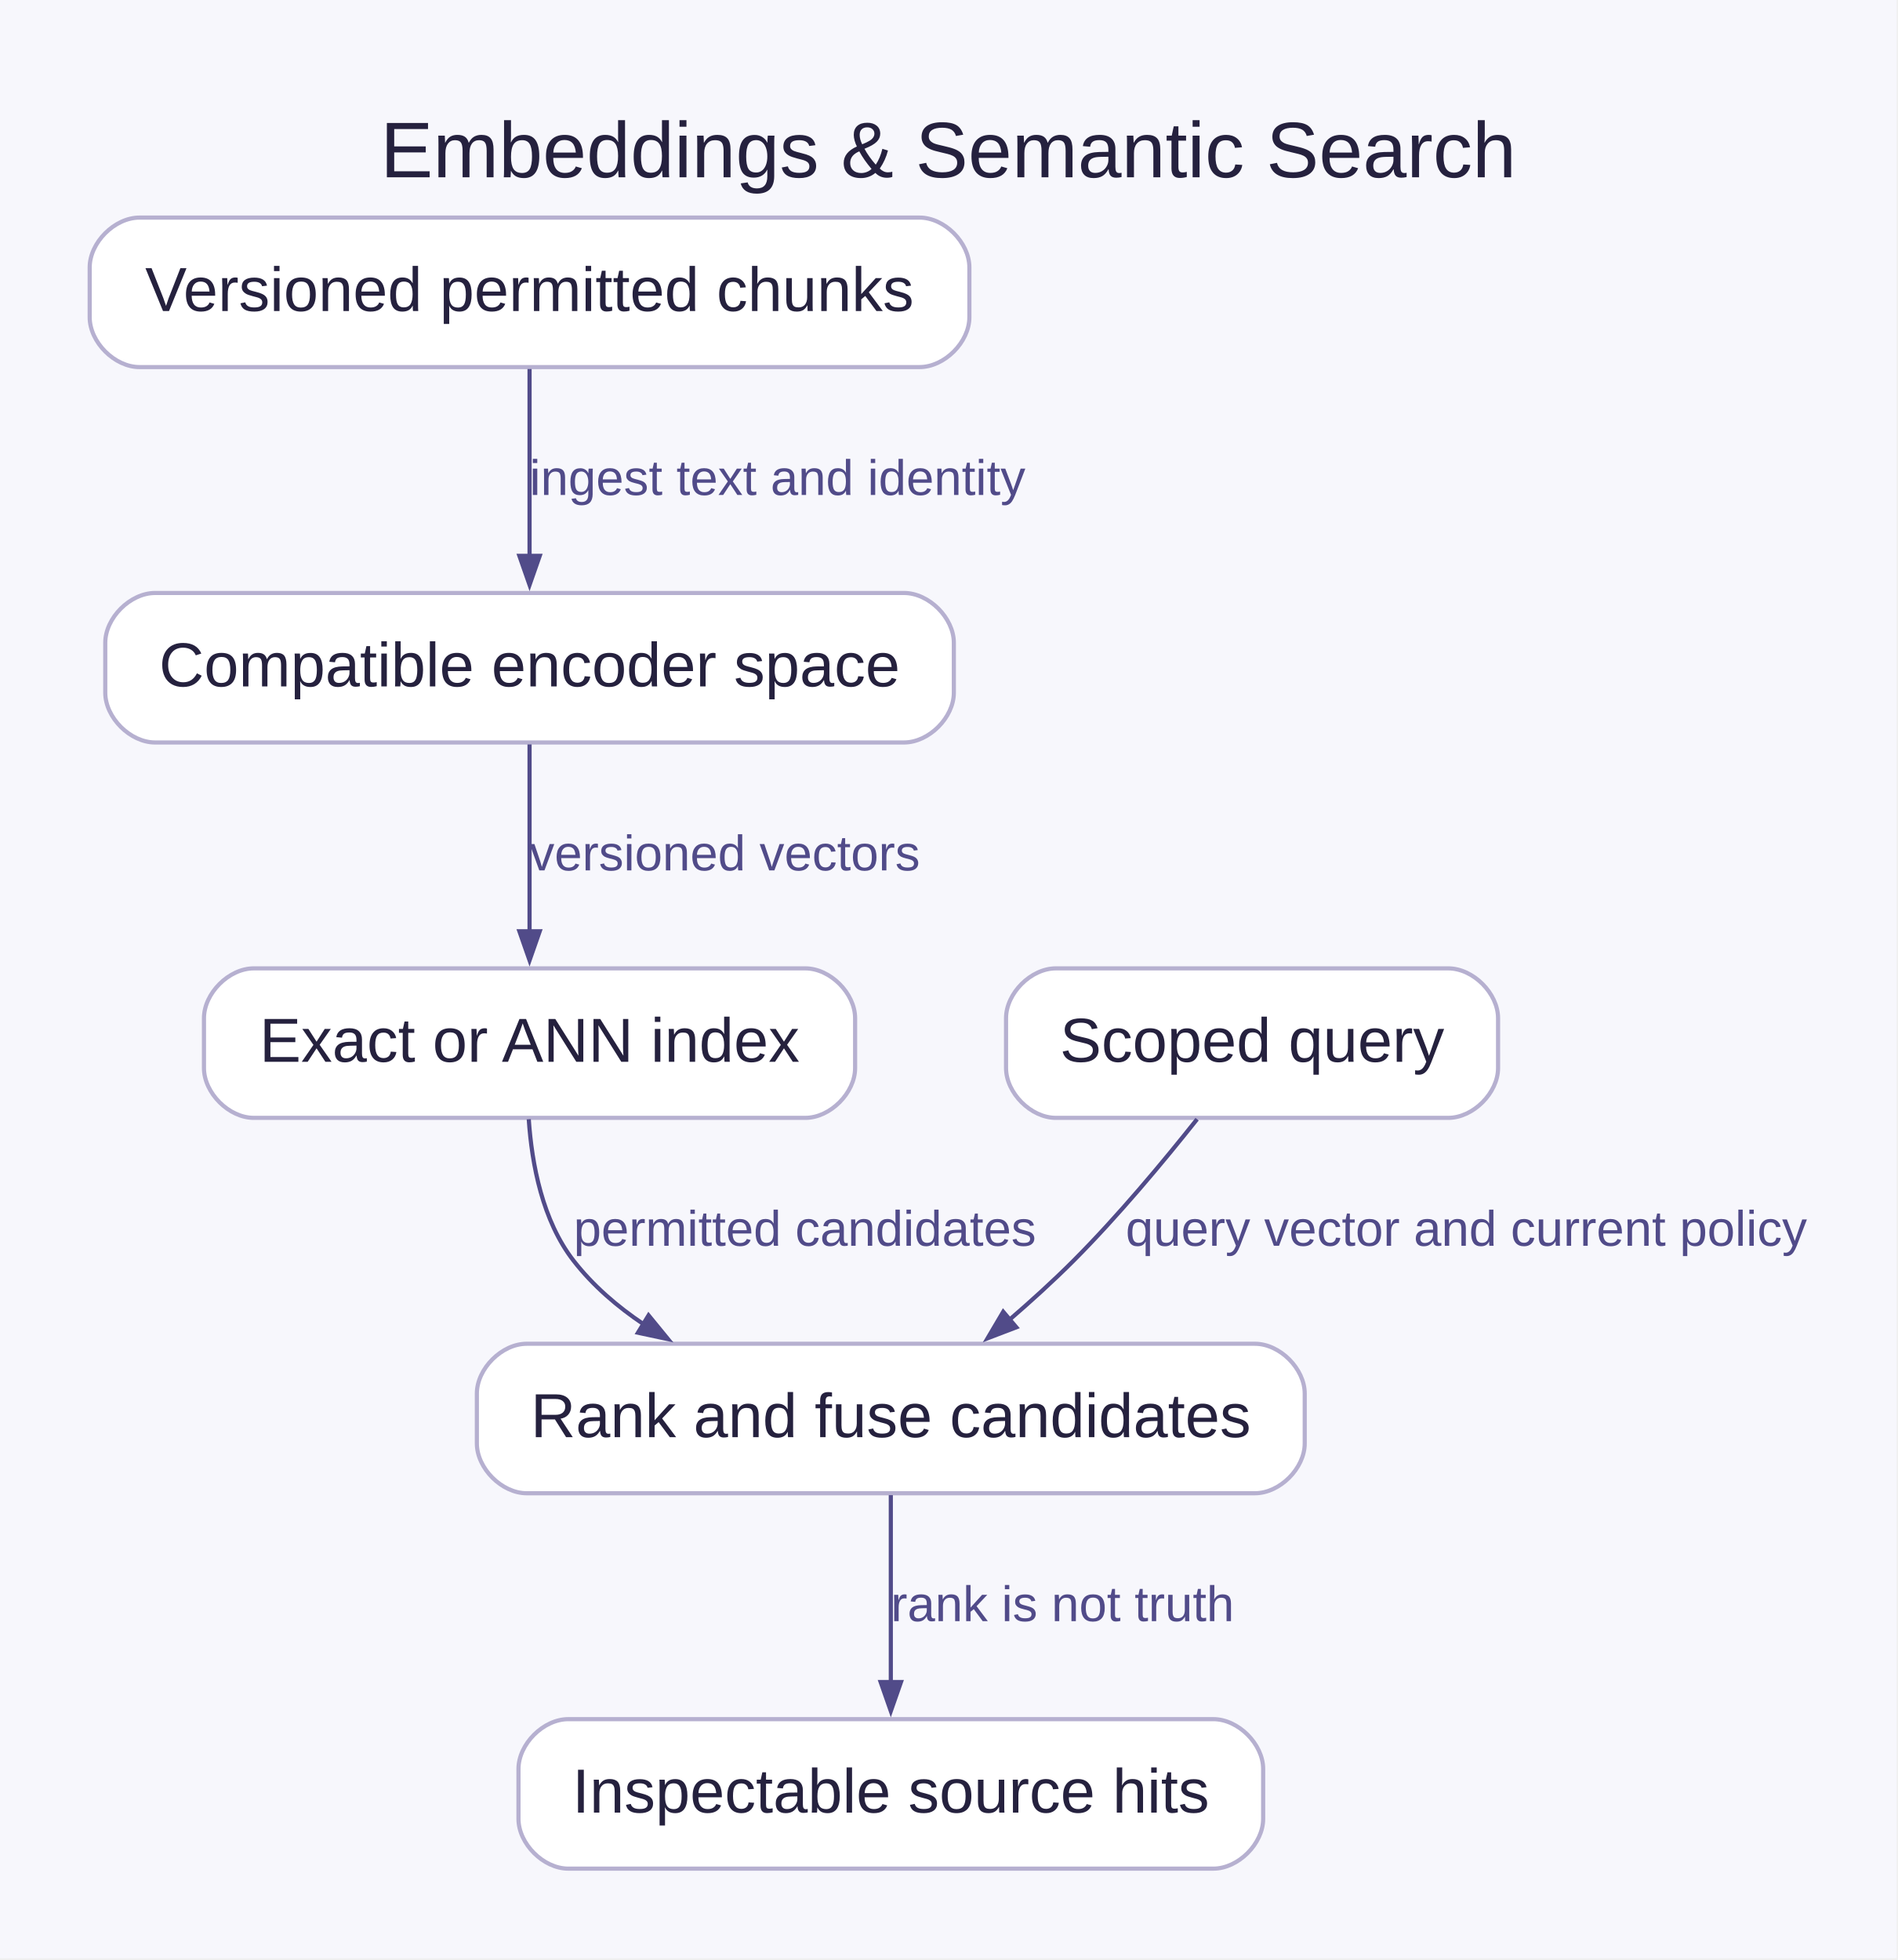
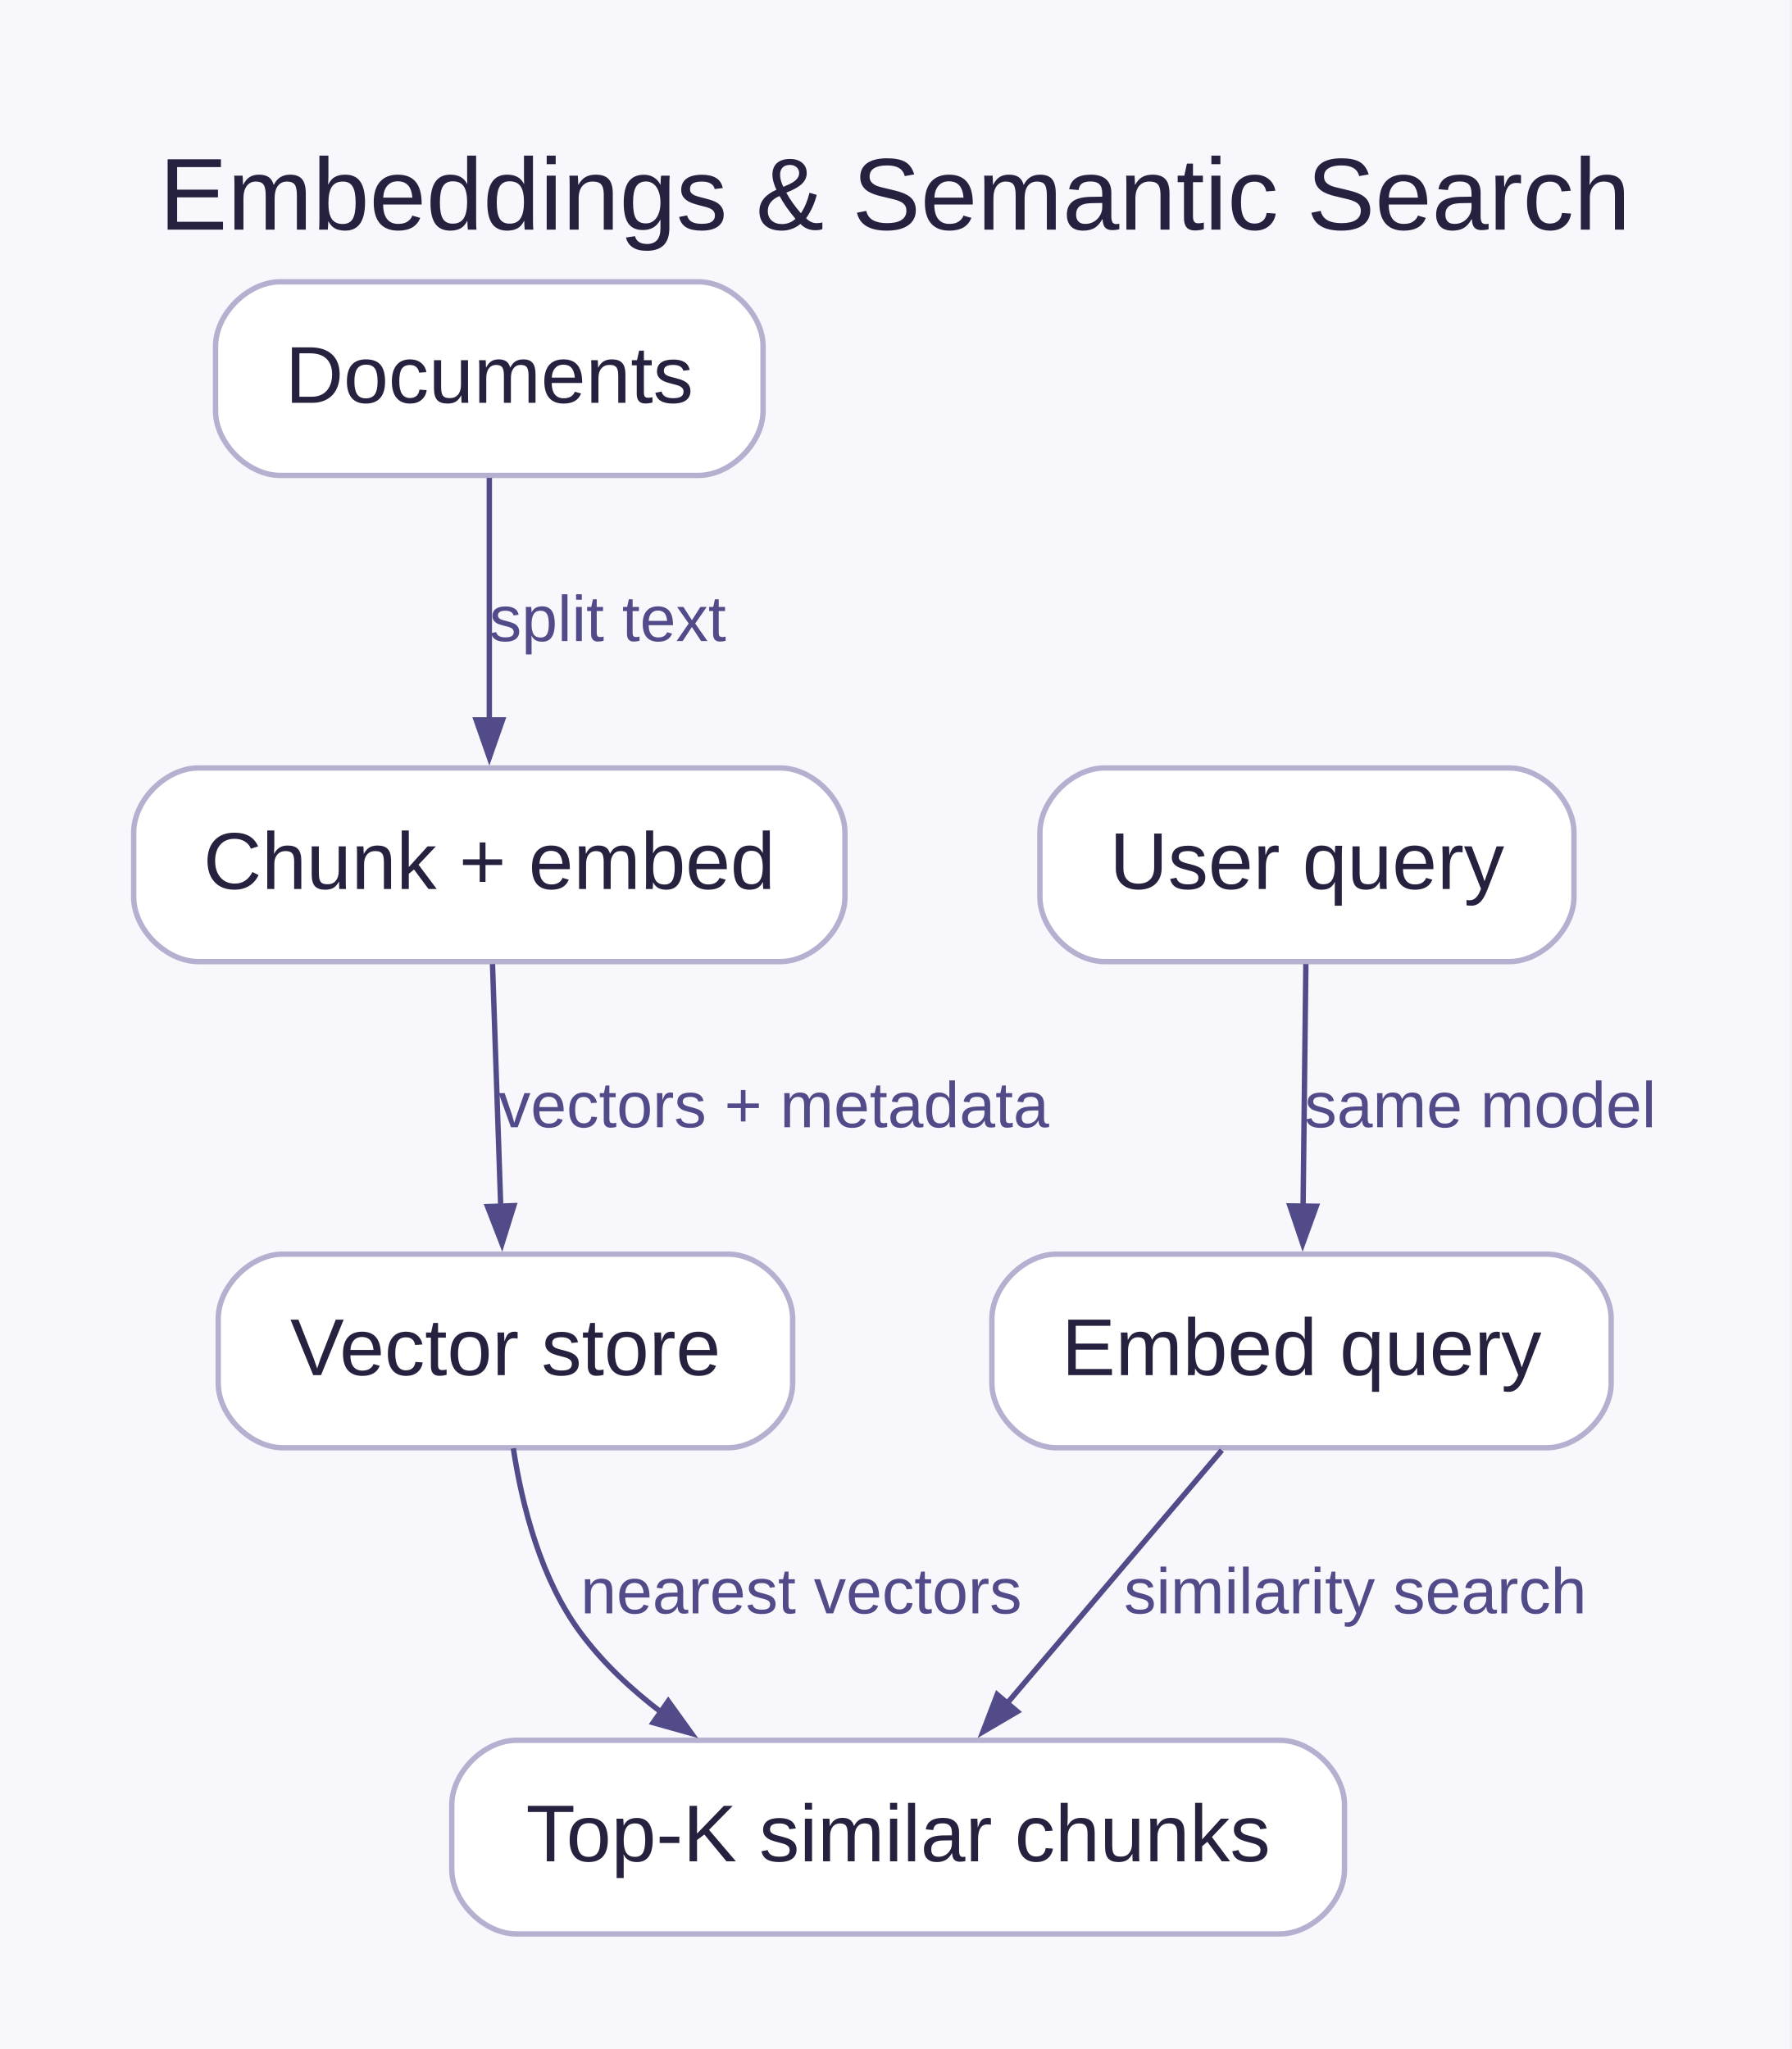
- <svg xmlns="http://www.w3.org/2000/svg" width="457pt" height="472pt" viewBox="0.00 0.00 457.00 472.00" role="img" aria-labelledby="answer-title answer-desc">
-   <g id="graph0" class="graph" transform="scale(1 1) rotate(0) translate(21.6 450)">
-     <polygon fill="#f7f7fc" stroke="none" points="-21.6,21.6 -21.6,-450 435.16,-450 435.16,21.6 -21.6,21.6" />
-     <text xml:space="preserve" text-anchor="middle" x="206.78" y="-407.3" font-family="Arial" font-size="19.00" fill="#25213e">Embeddings &amp; Semantic Search</text>
+ <svg xmlns="http://www.w3.org/2000/svg" width="333pt" height="381pt" viewBox="0.00 0.00 333.00 381.00" role="img" aria-labelledby="answer-title answer-desc">
+   <g id="graph0" class="graph" transform="scale(1 1) rotate(0) translate(21.6 359.6)">
+     <polygon fill="#f7f7fc" stroke="none" points="-21.6,21.6 -21.6,-359.6 311.13,-359.6 311.13,21.6 -21.6,21.6" />
+     <text xml:space="preserve" text-anchor="middle" x="144.77" y="-316.9" font-family="Arial" font-size="19.00" fill="#25213e">Embeddings &amp; Semantic Search</text>
    <g id="node1" class="node">
-       <path fill="#ffffff" stroke="#b6b0d0" d="M199.85,-397.6C199.85,-397.6 12,-397.6 12,-397.6 6,-397.6 0,-391.6 0,-385.6 0,-385.6 0,-373.6 0,-373.6 0,-367.6 6,-361.6 12,-361.6 12,-361.6 199.85,-361.6 199.85,-361.6 205.85,-361.6 211.85,-367.6 211.85,-373.6 211.85,-373.6 211.85,-385.6 211.85,-385.6 211.85,-391.6 205.85,-397.6 199.85,-397.6" />
-       <text xml:space="preserve" text-anchor="middle" x="105.93" y="-375.1" font-family="Arial" font-size="15.00" fill="#25213e">Versioned permitted chunks</text>
+       <path fill="#ffffff" stroke="#b6b0d0" d="M108.26,-307.2C108.26,-307.2 30.47,-307.2 30.47,-307.2 24.47,-307.2 18.47,-301.2 18.47,-295.2 18.47,-295.2 18.47,-283.2 18.47,-283.2 18.47,-277.2 24.47,-271.2 30.47,-271.2 30.47,-271.2 108.26,-271.2 108.26,-271.2 114.26,-271.2 120.26,-277.2 120.26,-283.2 120.26,-283.2 120.26,-295.2 120.26,-295.2 120.26,-301.2 114.26,-307.2 108.26,-307.2" />
+       <text xml:space="preserve" text-anchor="middle" x="69.37" y="-284.7" font-family="Arial" font-size="15.00" fill="#25213e">Documents</text>
    </g>
    <g id="node2" class="node">
-       <path fill="#ffffff" stroke="#b6b0d0" d="M196.11,-307.2C196.11,-307.2 15.75,-307.2 15.75,-307.2 9.75,-307.2 3.75,-301.2 3.75,-295.2 3.75,-295.2 3.75,-283.2 3.75,-283.2 3.75,-277.2 9.75,-271.2 15.75,-271.2 15.75,-271.2 196.11,-271.2 196.11,-271.2 202.11,-271.2 208.11,-277.2 208.11,-283.2 208.11,-283.2 208.11,-295.2 208.11,-295.2 208.11,-301.2 202.11,-307.2 196.11,-307.2" />
-       <text xml:space="preserve" text-anchor="middle" x="105.93" y="-284.7" font-family="Arial" font-size="15.00" fill="#25213e">Compatible encoder space</text>
+       <path fill="#ffffff" stroke="#b6b0d0" d="M123.48,-216.8C123.48,-216.8 15.25,-216.8 15.25,-216.8 9.25,-216.8 3.25,-210.8 3.25,-204.8 3.25,-204.8 3.25,-192.8 3.25,-192.8 3.25,-186.8 9.25,-180.8 15.25,-180.8 15.25,-180.8 123.48,-180.8 123.48,-180.8 129.48,-180.8 135.48,-186.8 135.48,-192.8 135.48,-192.8 135.48,-204.8 135.48,-204.8 135.48,-210.8 129.48,-216.8 123.48,-216.8" />
+       <text xml:space="preserve" text-anchor="middle" x="69.37" y="-194.3" font-family="Arial" font-size="15.00" fill="#25213e">Chunk + embed</text>
    </g>
    <g id="edge1" class="edge">
-       <path fill="none" stroke="#514b89" d="M105.93,-361.14C105.93,-348.18 105.93,-330.32 105.93,-315.76" />
-       <polygon fill="#514b89" stroke="#514b89" points="108.38,-316.14 105.93,-309.14 103.48,-316.14 108.38,-316.14" />
-       <text xml:space="preserve" text-anchor="middle" x="165.63" y="-330.8" font-family="Arial" font-size="12.00" fill="#514b89">ingest text and identity</text>
+       <path fill="none" stroke="#514b89" d="M69.37,-270.74C69.37,-257.78 69.37,-239.92 69.37,-225.36" />
+       <polygon fill="#514b89" stroke="#514b89" points="71.82,-225.74 69.37,-218.74 66.92,-225.74 71.82,-225.74" />
+       <text xml:space="preserve" text-anchor="middle" x="91.37" y="-240.4" font-family="Arial" font-size="12.00" fill="#514b89">split text</text>
    </g>
    <g id="node3" class="node">
-       <path fill="#ffffff" stroke="#b6b0d0" d="M172.33,-216.8C172.33,-216.8 39.52,-216.8 39.52,-216.8 33.52,-216.8 27.52,-210.8 27.52,-204.8 27.52,-204.8 27.52,-192.8 27.52,-192.8 27.52,-186.8 33.52,-180.8 39.52,-180.8 39.52,-180.8 172.33,-180.8 172.33,-180.8 178.33,-180.8 184.33,-186.8 184.33,-192.8 184.33,-192.8 184.33,-204.8 184.33,-204.8 184.33,-210.8 178.33,-216.8 172.33,-216.8" />
-       <text xml:space="preserve" text-anchor="middle" x="105.93" y="-194.3" font-family="Arial" font-size="15.00" fill="#25213e">Exact or ANN index</text>
+       <path fill="#ffffff" stroke="#b6b0d0" d="M113.76,-126.4C113.76,-126.4 30.97,-126.4 30.97,-126.4 24.97,-126.4 18.97,-120.4 18.97,-114.4 18.97,-114.4 18.97,-102.4 18.97,-102.4 18.97,-96.4 24.97,-90.4 30.97,-90.4 30.97,-90.4 113.76,-90.4 113.76,-90.4 119.76,-90.4 125.76,-96.4 125.76,-102.4 125.76,-102.4 125.76,-114.4 125.76,-114.4 125.76,-120.4 119.76,-126.4 113.76,-126.4" />
+       <text xml:space="preserve" text-anchor="middle" x="72.37" y="-103.9" font-family="Arial" font-size="15.00" fill="#25213e">Vector store</text>
    </g>
    <g id="edge2" class="edge">
-       <path fill="none" stroke="#514b89" d="M105.93,-270.74C105.93,-257.78 105.93,-239.92 105.93,-225.36" />
-       <polygon fill="#514b89" stroke="#514b89" points="108.38,-225.74 105.93,-218.74 103.48,-225.74 108.38,-225.74" />
-       <text xml:space="preserve" text-anchor="middle" x="152.95" y="-240.4" font-family="Arial" font-size="12.00" fill="#514b89">versioned vectors</text>
+       <path fill="none" stroke="#514b89" d="M69.96,-180.34C70.4,-167.38 71,-149.52 71.5,-134.96" />
+       <polygon fill="#514b89" stroke="#514b89" points="73.93,-135.42 71.72,-128.34 69.04,-135.25 73.93,-135.42" />
+       <text xml:space="preserve" text-anchor="middle" x="122.24" y="-150" font-family="Arial" font-size="12.00" fill="#514b89">vectors + metadata</text>
+     </g>
+     <g id="node6" class="node">
+       <path fill="#ffffff" stroke="#b6b0d0" d="M216.35,-36C216.35,-36 74.39,-36 74.39,-36 68.39,-36 62.39,-30 62.39,-24 62.39,-24 62.39,-12 62.39,-12 62.39,-6 68.39,0 74.39,0 74.39,0 216.35,0 216.35,0 222.35,0 228.35,-6 228.35,-12 228.35,-12 228.35,-24 228.35,-24 228.35,-30 222.35,-36 216.35,-36" />
+       <text xml:space="preserve" text-anchor="middle" x="145.37" y="-13.5" font-family="Arial" font-size="15.00" fill="#25213e">Top-K similar chunks</text>
+     </g>
+     <g id="edge5" class="edge">
+       <path fill="none" stroke="#514b89" d="M73.83,-90.29C75.47,-79.57 78.95,-65.95 86.33,-56 90.47,-50.41 95.73,-45.47 101.4,-41.16" />
+       <polygon fill="#514b89" stroke="#514b89" points="102.63,-43.29 106.96,-37.27 99.82,-39.28 102.63,-43.29" />
+       <text xml:space="preserve" text-anchor="middle" x="127.35" y="-59.6" font-family="Arial" font-size="12.00" fill="#514b89">nearest vectors</text>
+     </g>
+     <g id="node4" class="node">
+       <path fill="#ffffff" stroke="#b6b0d0" d="M259.01,-216.8C259.01,-216.8 183.73,-216.8 183.73,-216.8 177.73,-216.8 171.73,-210.8 171.73,-204.8 171.73,-204.8 171.73,-192.8 171.73,-192.8 171.73,-186.8 177.73,-180.8 183.73,-180.8 183.73,-180.8 259.01,-180.8 259.01,-180.8 265.01,-180.8 271.01,-186.8 271.01,-192.8 271.01,-192.8 271.01,-204.8 271.01,-204.8 271.01,-210.8 265.01,-216.8 259.01,-216.8" />
+       <text xml:space="preserve" text-anchor="middle" x="221.37" y="-194.3" font-family="Arial" font-size="15.00" fill="#25213e">User query</text>
    </g>
    <g id="node5" class="node">
-       <path fill="#ffffff" stroke="#b6b0d0" d="M280.61,-126.4C280.61,-126.4 105.24,-126.4 105.24,-126.4 99.24,-126.4 93.24,-120.4 93.24,-114.4 93.24,-114.4 93.24,-102.4 93.24,-102.4 93.24,-96.4 99.24,-90.4 105.24,-90.4 105.24,-90.4 280.61,-90.4 280.61,-90.4 286.61,-90.4 292.61,-96.4 292.61,-102.4 292.61,-102.4 292.61,-114.4 292.61,-114.4 292.61,-120.4 286.61,-126.4 280.61,-126.4" />
-       <text xml:space="preserve" text-anchor="middle" x="192.93" y="-103.9" font-family="Arial" font-size="15.00" fill="#25213e">Rank and fuse candidates</text>
+       <path fill="#ffffff" stroke="#b6b0d0" d="M265.93,-126.4C265.93,-126.4 174.8,-126.4 174.8,-126.4 168.8,-126.4 162.8,-120.4 162.8,-114.4 162.8,-114.4 162.8,-102.4 162.8,-102.4 162.8,-96.4 168.8,-90.4 174.8,-90.4 174.8,-90.4 265.93,-90.4 265.93,-90.4 271.93,-90.4 277.93,-96.4 277.93,-102.4 277.93,-102.4 277.93,-114.4 277.93,-114.4 277.93,-120.4 271.93,-126.4 265.93,-126.4" />
+       <text xml:space="preserve" text-anchor="middle" x="220.37" y="-103.9" font-family="Arial" font-size="15.00" fill="#25213e">Embed query</text>
+     </g>
+     <g id="edge3" class="edge">
+       <path fill="none" stroke="#514b89" d="M221.17,-180.34C221.02,-167.38 220.82,-149.52 220.65,-134.96" />
+       <polygon fill="#514b89" stroke="#514b89" points="223.11,-135.31 220.58,-128.34 218.21,-135.37 223.11,-135.31" />
+       <text xml:space="preserve" text-anchor="middle" x="253.61" y="-150" font-family="Arial" font-size="12.00" fill="#514b89">same model</text>
    </g>
    <g id="edge4" class="edge">
-       <path fill="none" stroke="#514b89" d="M105.74,-180.47C106.47,-169.66 109.03,-156.03 116.53,-146.4 121.18,-140.42 127.05,-135.35 133.45,-131.07" />
-       <polygon fill="#514b89" stroke="#514b89" points="134.59,-133.25 139.29,-127.51 132.03,-129.06 134.59,-133.25" />
-       <text xml:space="preserve" text-anchor="middle" x="172.23" y="-150" font-family="Arial" font-size="12.00" fill="#514b89">permitted candidates</text>
-     </g>
-     <g id="node4" class="node">
-       <path fill="#ffffff" stroke="#b6b0d0" d="M327.17,-216.8C327.17,-216.8 232.68,-216.8 232.68,-216.8 226.68,-216.8 220.68,-210.8 220.68,-204.8 220.68,-204.8 220.68,-192.8 220.68,-192.8 220.68,-186.8 226.68,-180.8 232.68,-180.8 232.68,-180.8 327.17,-180.8 327.17,-180.8 333.17,-180.8 339.17,-186.8 339.17,-192.8 339.17,-192.8 339.17,-204.8 339.17,-204.8 339.17,-210.8 333.17,-216.8 327.17,-216.8" />
-       <text xml:space="preserve" text-anchor="middle" x="279.93" y="-194.3" font-family="Arial" font-size="15.00" fill="#25213e">Scoped query</text>
-     </g>
-     <g id="edge3" class="edge">
-       <path fill="none" stroke="#514b89" d="M266.69,-180.48C258.53,-170.2 247.61,-157.11 236.93,-146.4 232.06,-141.52 226.62,-136.59 221.27,-131.98" />
-       <polygon fill="#514b89" stroke="#514b89" points="223.16,-130.37 216.23,-127.72 220,-134.11 223.16,-130.37" />
-       <text xml:space="preserve" text-anchor="middle" x="331.52" y="-150" font-family="Arial" font-size="12.00" fill="#514b89">query vector and current policy</text>
-     </g>
-     <g id="node6" class="node">
-       <path fill="#ffffff" stroke="#b6b0d0" d="M270.6,-36C270.6,-36 115.26,-36 115.26,-36 109.26,-36 103.26,-30 103.26,-24 103.26,-24 103.26,-12 103.26,-12 103.26,-6 109.26,0 115.26,0 115.26,0 270.6,0 270.6,0 276.6,0 282.6,-6 282.6,-12 282.6,-12 282.6,-24 282.6,-24 282.6,-30 276.6,-36 270.6,-36" />
-       <text xml:space="preserve" text-anchor="middle" x="192.93" y="-13.5" font-family="Arial" font-size="15.00" fill="#25213e">Inspectable source hits</text>
-     </g>
-     <g id="edge5" class="edge">
-       <path fill="none" stroke="#514b89" d="M192.93,-89.94C192.93,-76.98 192.93,-59.12 192.93,-44.56" />
-       <polygon fill="#514b89" stroke="#514b89" points="195.38,-44.94 192.93,-37.94 190.48,-44.94 195.38,-44.94" />
-       <text xml:space="preserve" text-anchor="middle" x="234.28" y="-59.6" font-family="Arial" font-size="12.00" fill="#514b89">rank is not truth</text>
+       <path fill="none" stroke="#514b89" d="M205.55,-89.94C194.04,-76.37 177.98,-57.44 165.34,-42.54" />
+       <polygon fill="#514b89" stroke="#514b89" points="167.53,-41.34 161.13,-37.58 163.79,-44.51 167.53,-41.34" />
+       <text xml:space="preserve" text-anchor="middle" x="230.36" y="-59.6" font-family="Arial" font-size="12.00" fill="#514b89">similarity search</text>
    </g>
  </g>
</svg>
